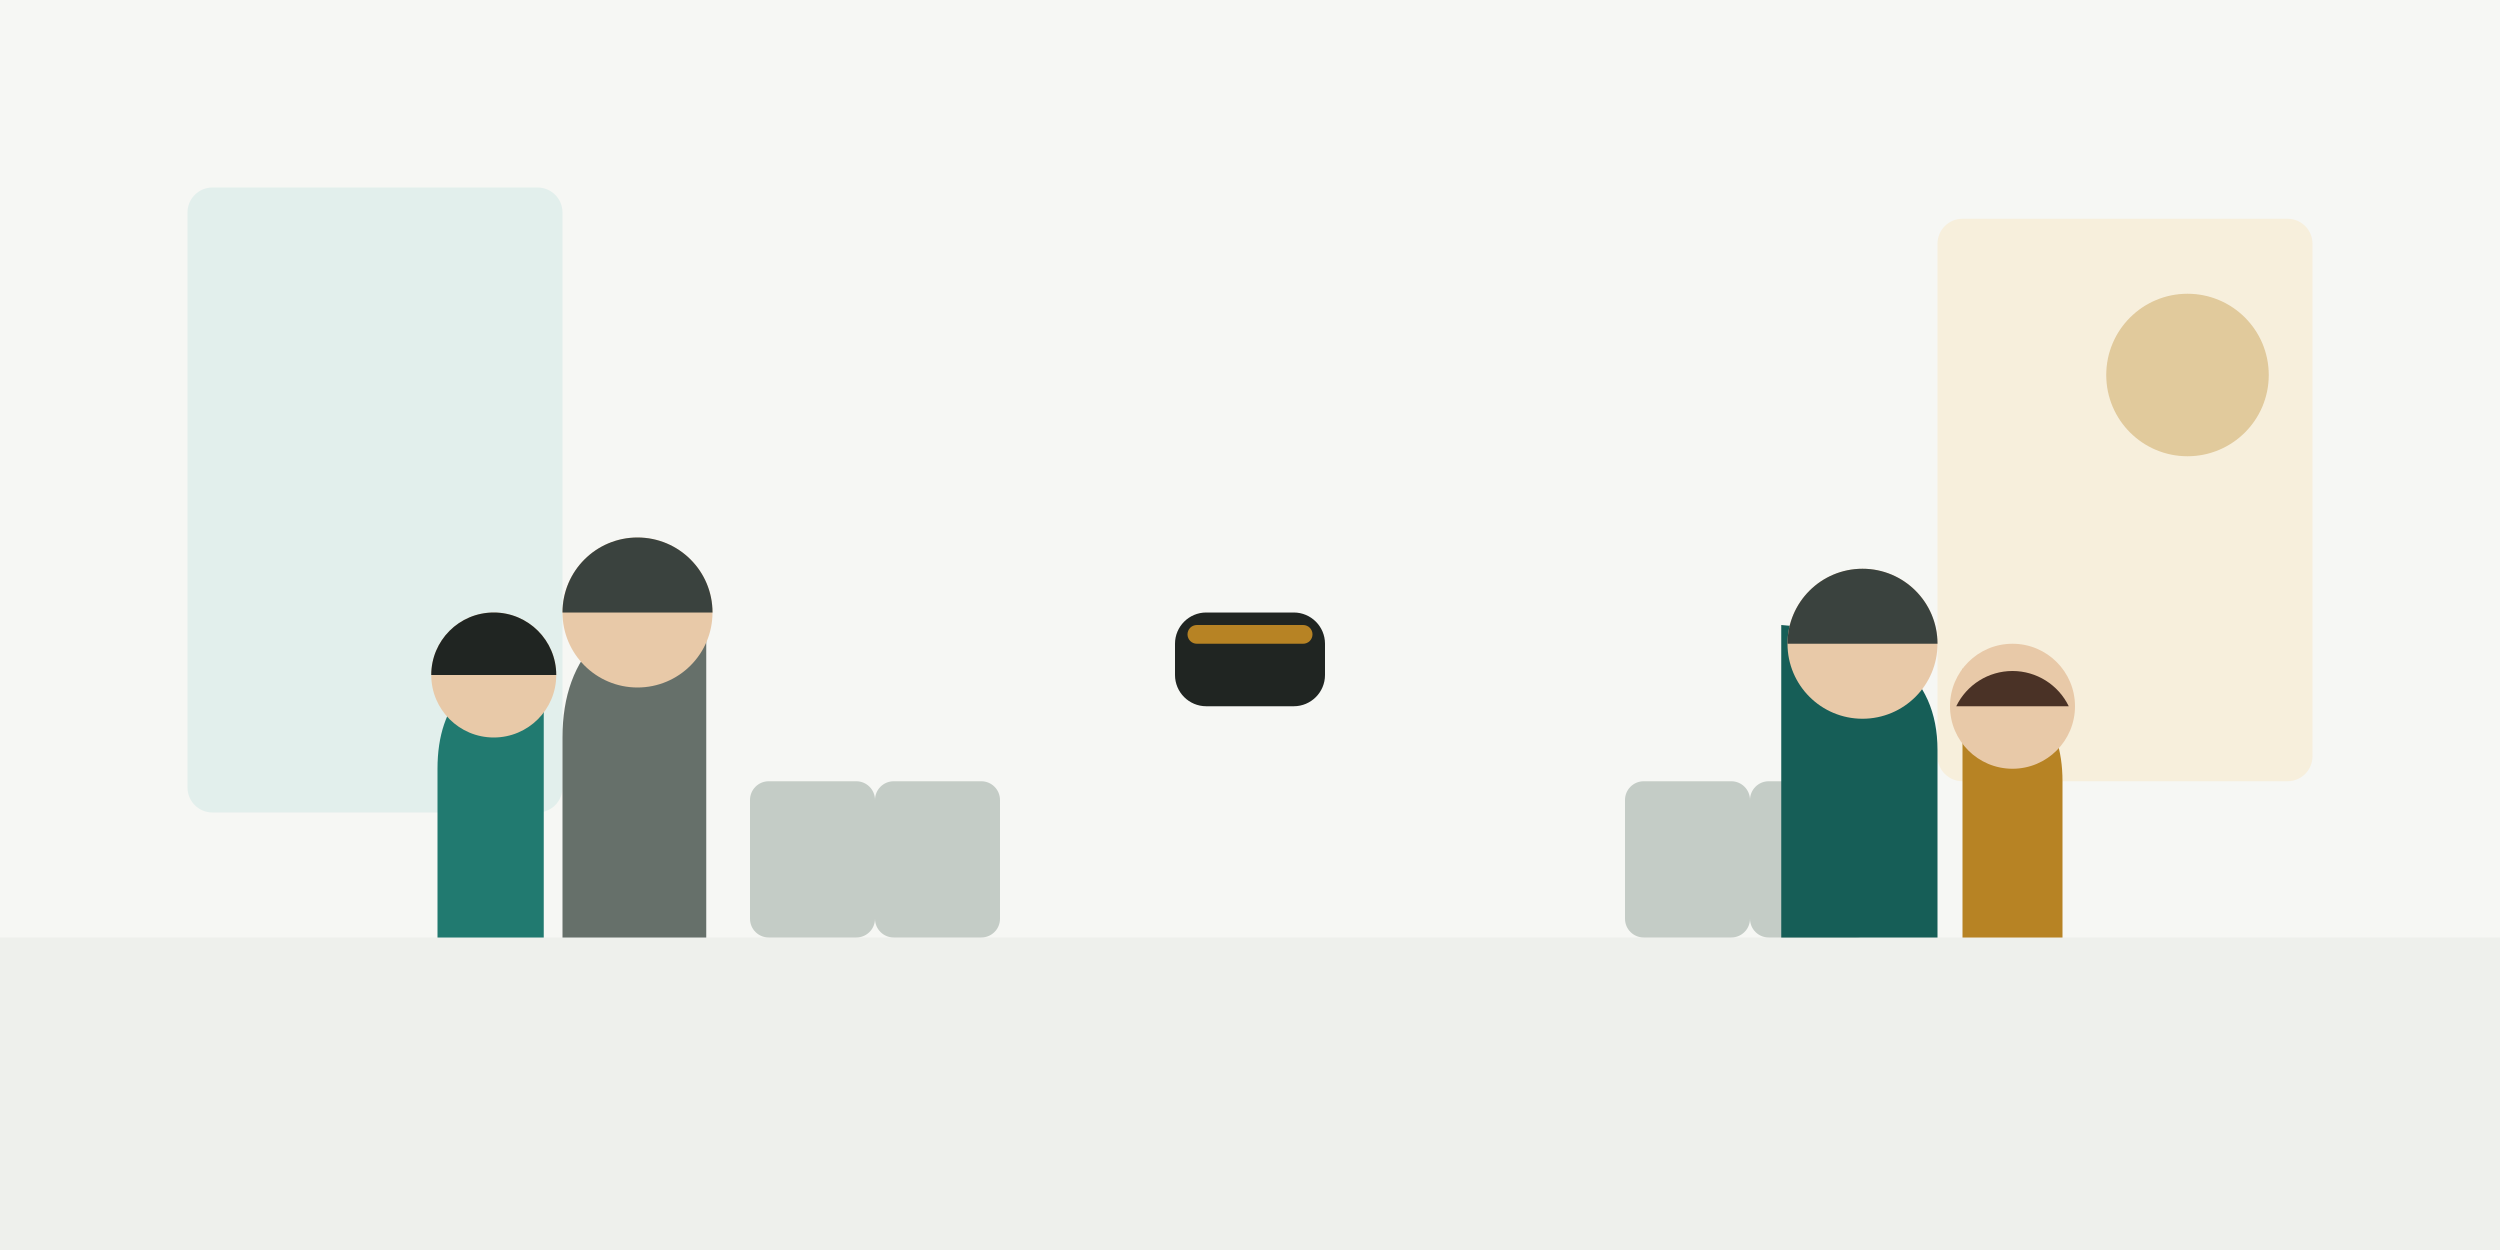
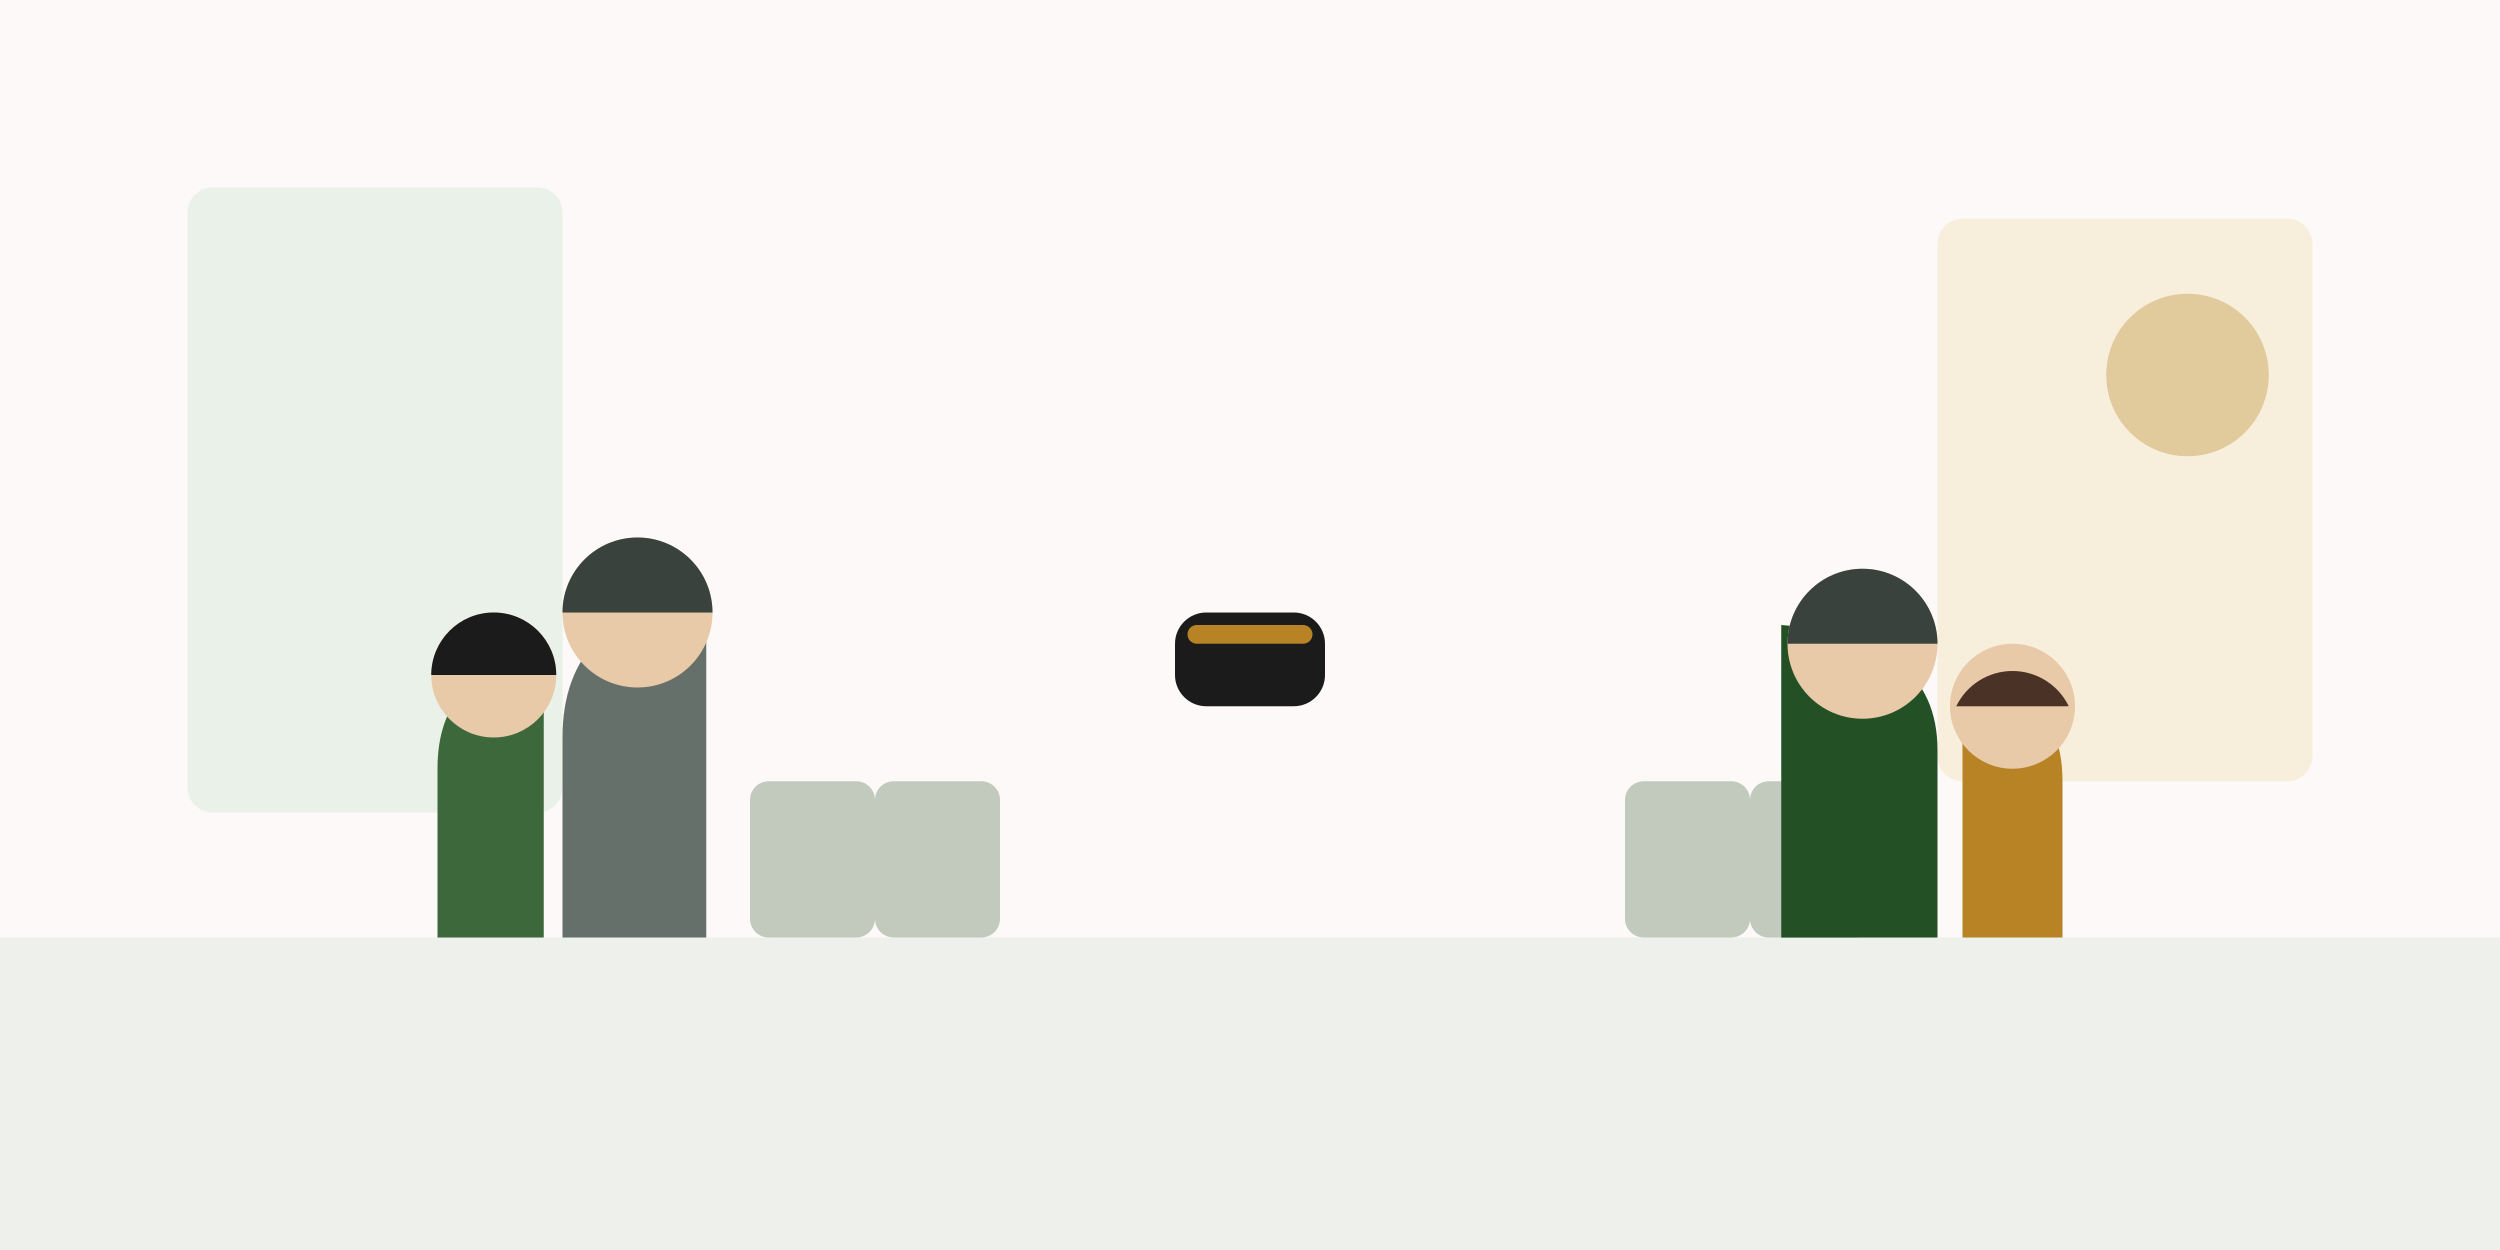
<svg xmlns="http://www.w3.org/2000/svg" viewBox="0 0 800 400" role="img" aria-label="成年人在咖啡店对坐交流的插画">
-   <rect width="800" height="400" fill="#f6f7f4" />
+   <rect width="800" height="400" fill="#fcf9f8" />
  <rect x="0" y="300" width="800" height="100" fill="#eef0ec" />
-   <rect x="60" y="60" width="120" height="200" rx="8" fill="#e2efec" />
+   <rect x="60" y="60" width="120" height="200" rx="8" fill="#eaf1e8" />
  <rect x="620" y="70" width="120" height="180" rx="8" fill="#f7efdc" />
  <circle cx="700" cy="120" r="26" fill="#b78324" opacity="0.35" />
-   <rect x="240" y="250" width="40" height="50" rx="6" fill="#c4ccc6" />
-   <rect x="280" y="250" width="40" height="50" rx="6" fill="#c4ccc6" />
-   <rect x="520" y="250" width="40" height="50" rx="6" fill="#c4ccc6" />
-   <rect x="560" y="250" width="40" height="50" rx="6" fill="#c4ccc6" />
-   <rect x="376" y="196" width="48" height="30" rx="10" fill="#202522" />
+   <rect x="240" y="250" width="40" height="50" rx="6" fill="#c2c9bd" />
+   <rect x="280" y="250" width="40" height="50" rx="6" fill="#c2c9bd" />
+   <rect x="520" y="250" width="40" height="50" rx="6" fill="#c2c9bd" />
+   <rect x="560" y="250" width="40" height="50" rx="6" fill="#c2c9bd" />
+   <rect x="376" y="196" width="48" height="30" rx="10" fill="#1c1b1b" />
  <rect x="380" y="200" width="40" height="6" rx="3" fill="#b78324" />
  <path d="M180 300 L180 236 Q180 196 226 190 L226 300 Z" fill="#66706a" />
  <circle cx="204" cy="196" r="24" fill="#e8c9a8" />
  <path d="M180 196 A24 24 0 0 1 228 196 Z" fill="#3a423e" />
-   <path d="M140 300 L140 246 Q140 214 174 210 L174 300 Z" fill="#217a70" />
+   <path d="M140 300 L140 246 Q140 214 174 210 L174 300 Z" fill="#3c683b" />
  <circle cx="158" cy="216" r="20" fill="#e8c9a8" />
-   <path d="M138 216 A20 20 0 0 1 178 216 Z" fill="#202522" />
-   <path d="M620 300 L620 240 Q620 204 570 200 L570 300 Z" fill="#165e57" />
+   <path d="M138 216 A20 20 0 0 1 178 216 Z" fill="#1c1b1b" />
+   <path d="M620 300 L620 240 Q620 204 570 200 L570 300 Z" fill="#245026" />
  <circle cx="596" cy="206" r="24" fill="#e8c9a8" />
  <path d="M620 206 A24 24 0 0 0 572 206 Z" fill="#3a423e" />
  <path d="M660 300 L660 250 Q660 220 628 214 L628 300 Z" fill="#b78324" />
  <circle cx="644" cy="226" r="20" fill="#e8c9a8" />
  <path d="M662 226 A20 20 0 0 0 626 226 Z" fill="#4a3226" />
</svg>
